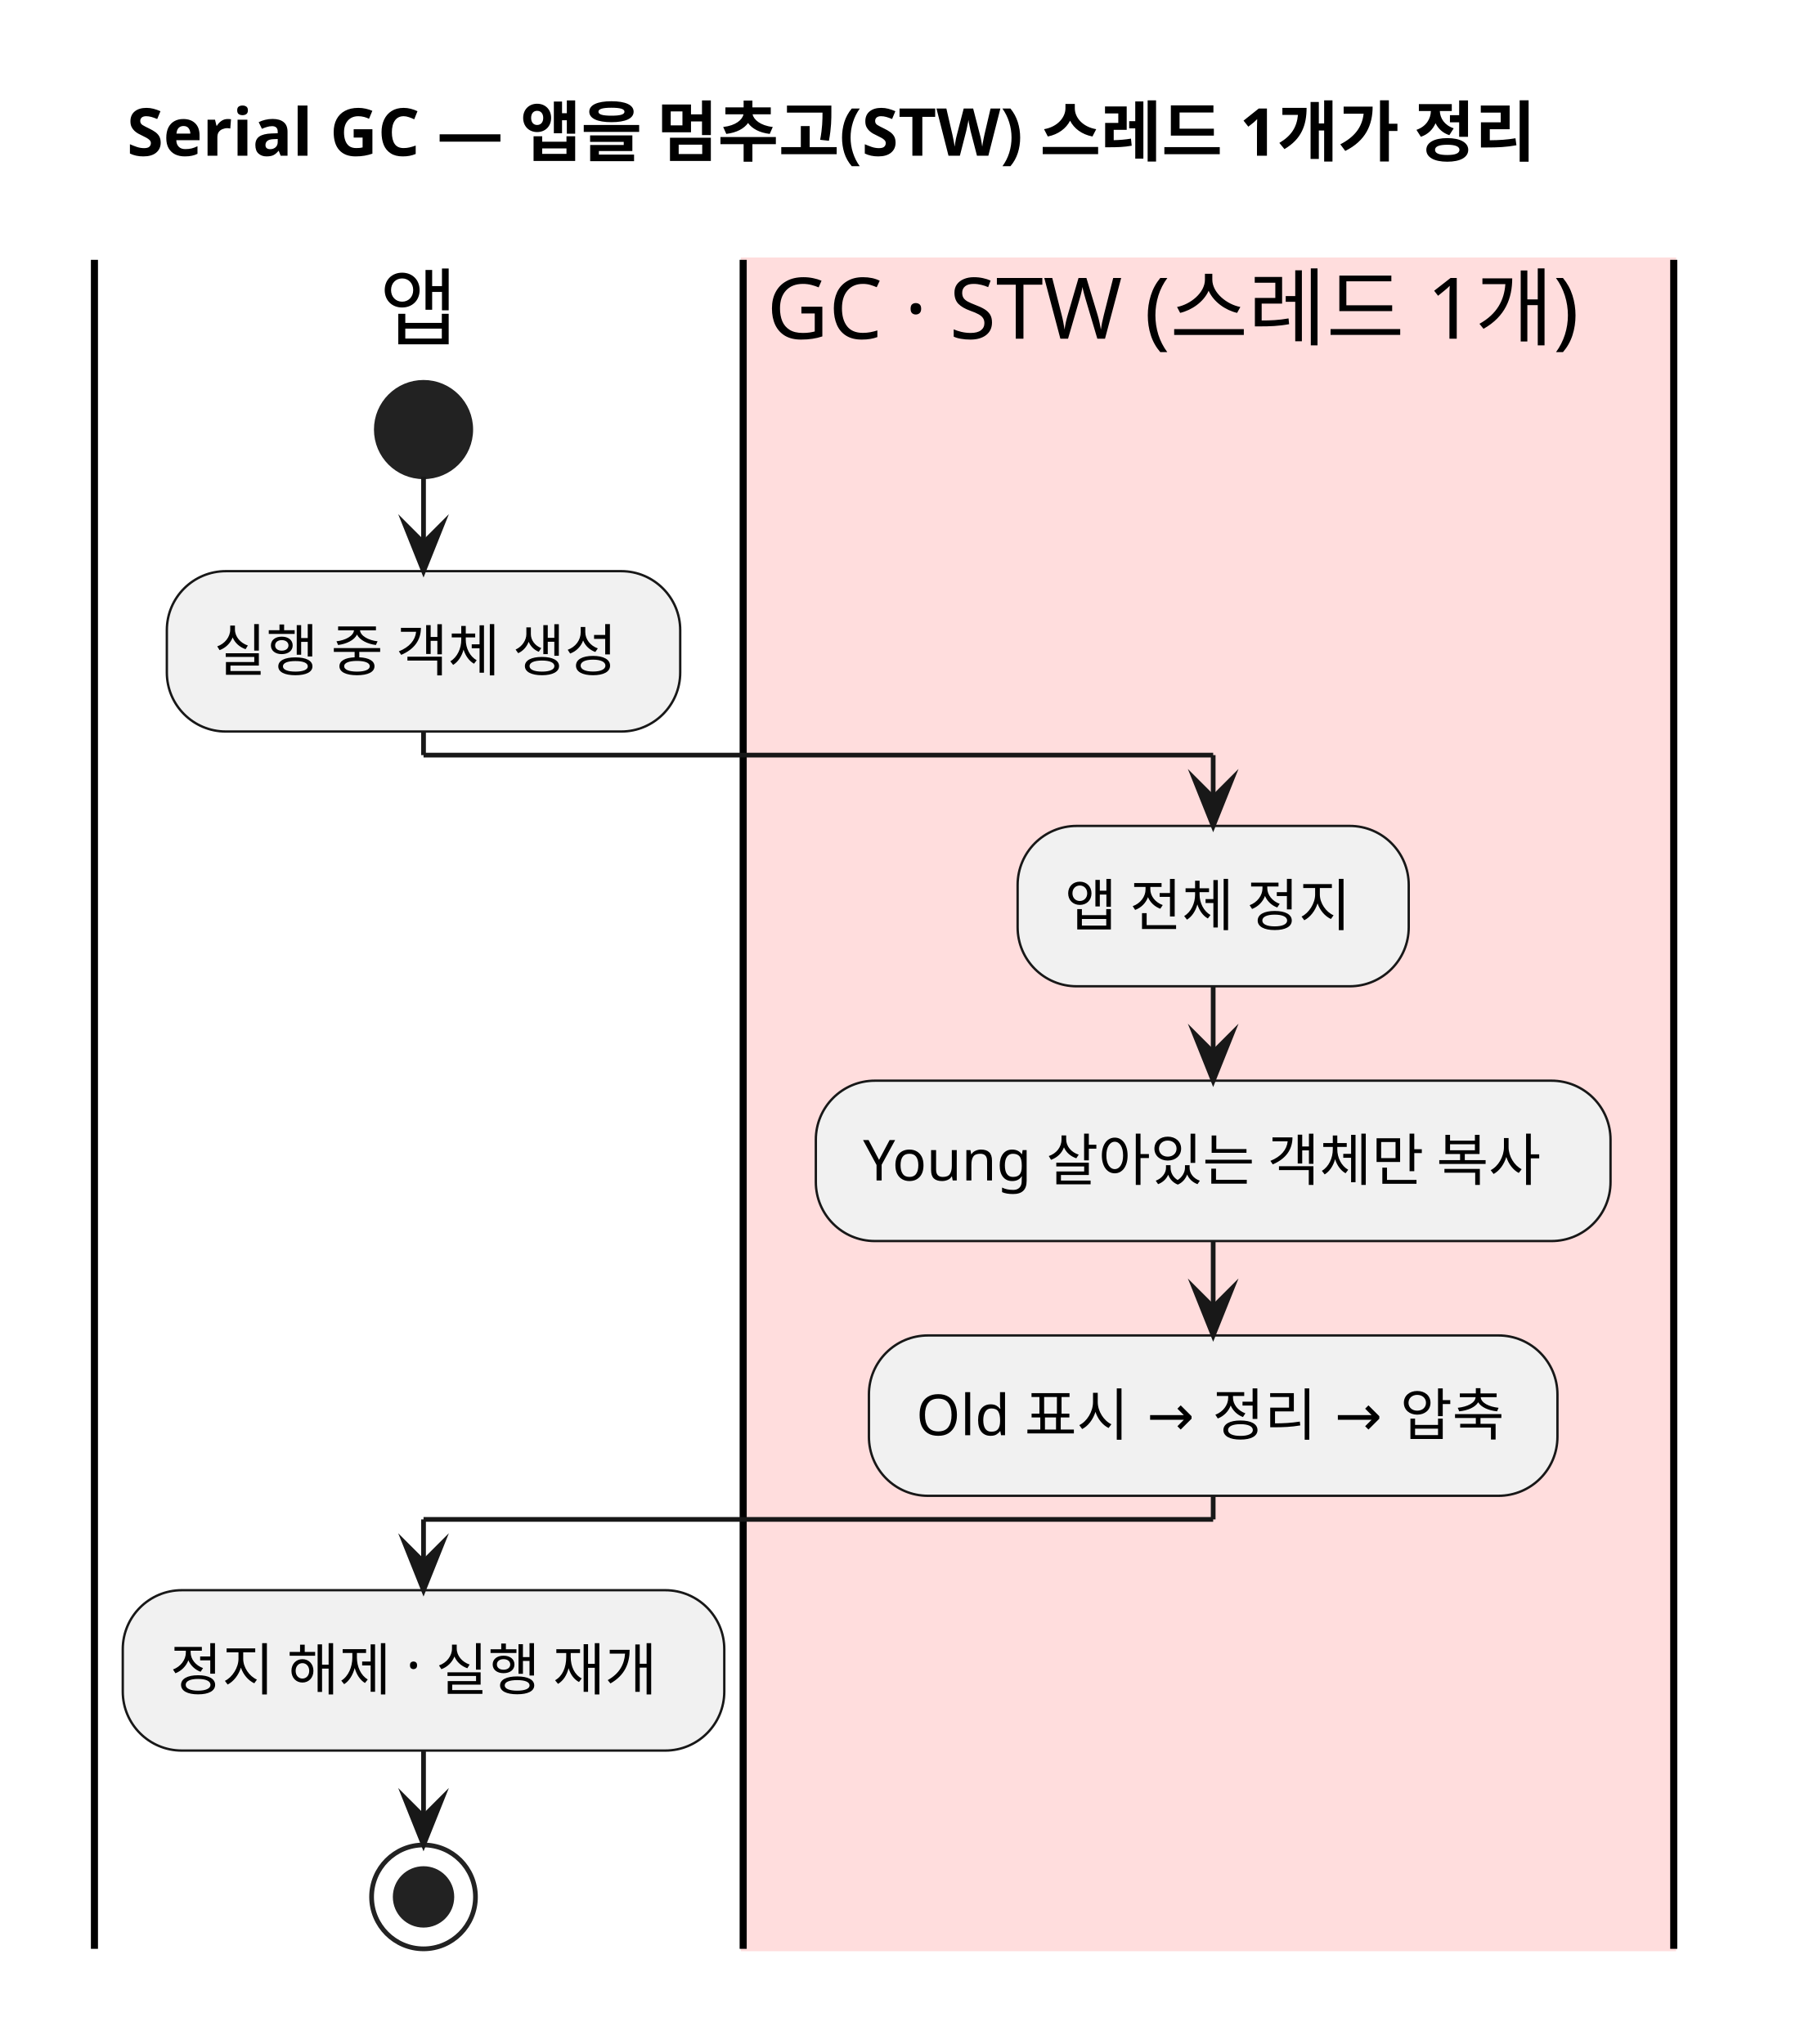
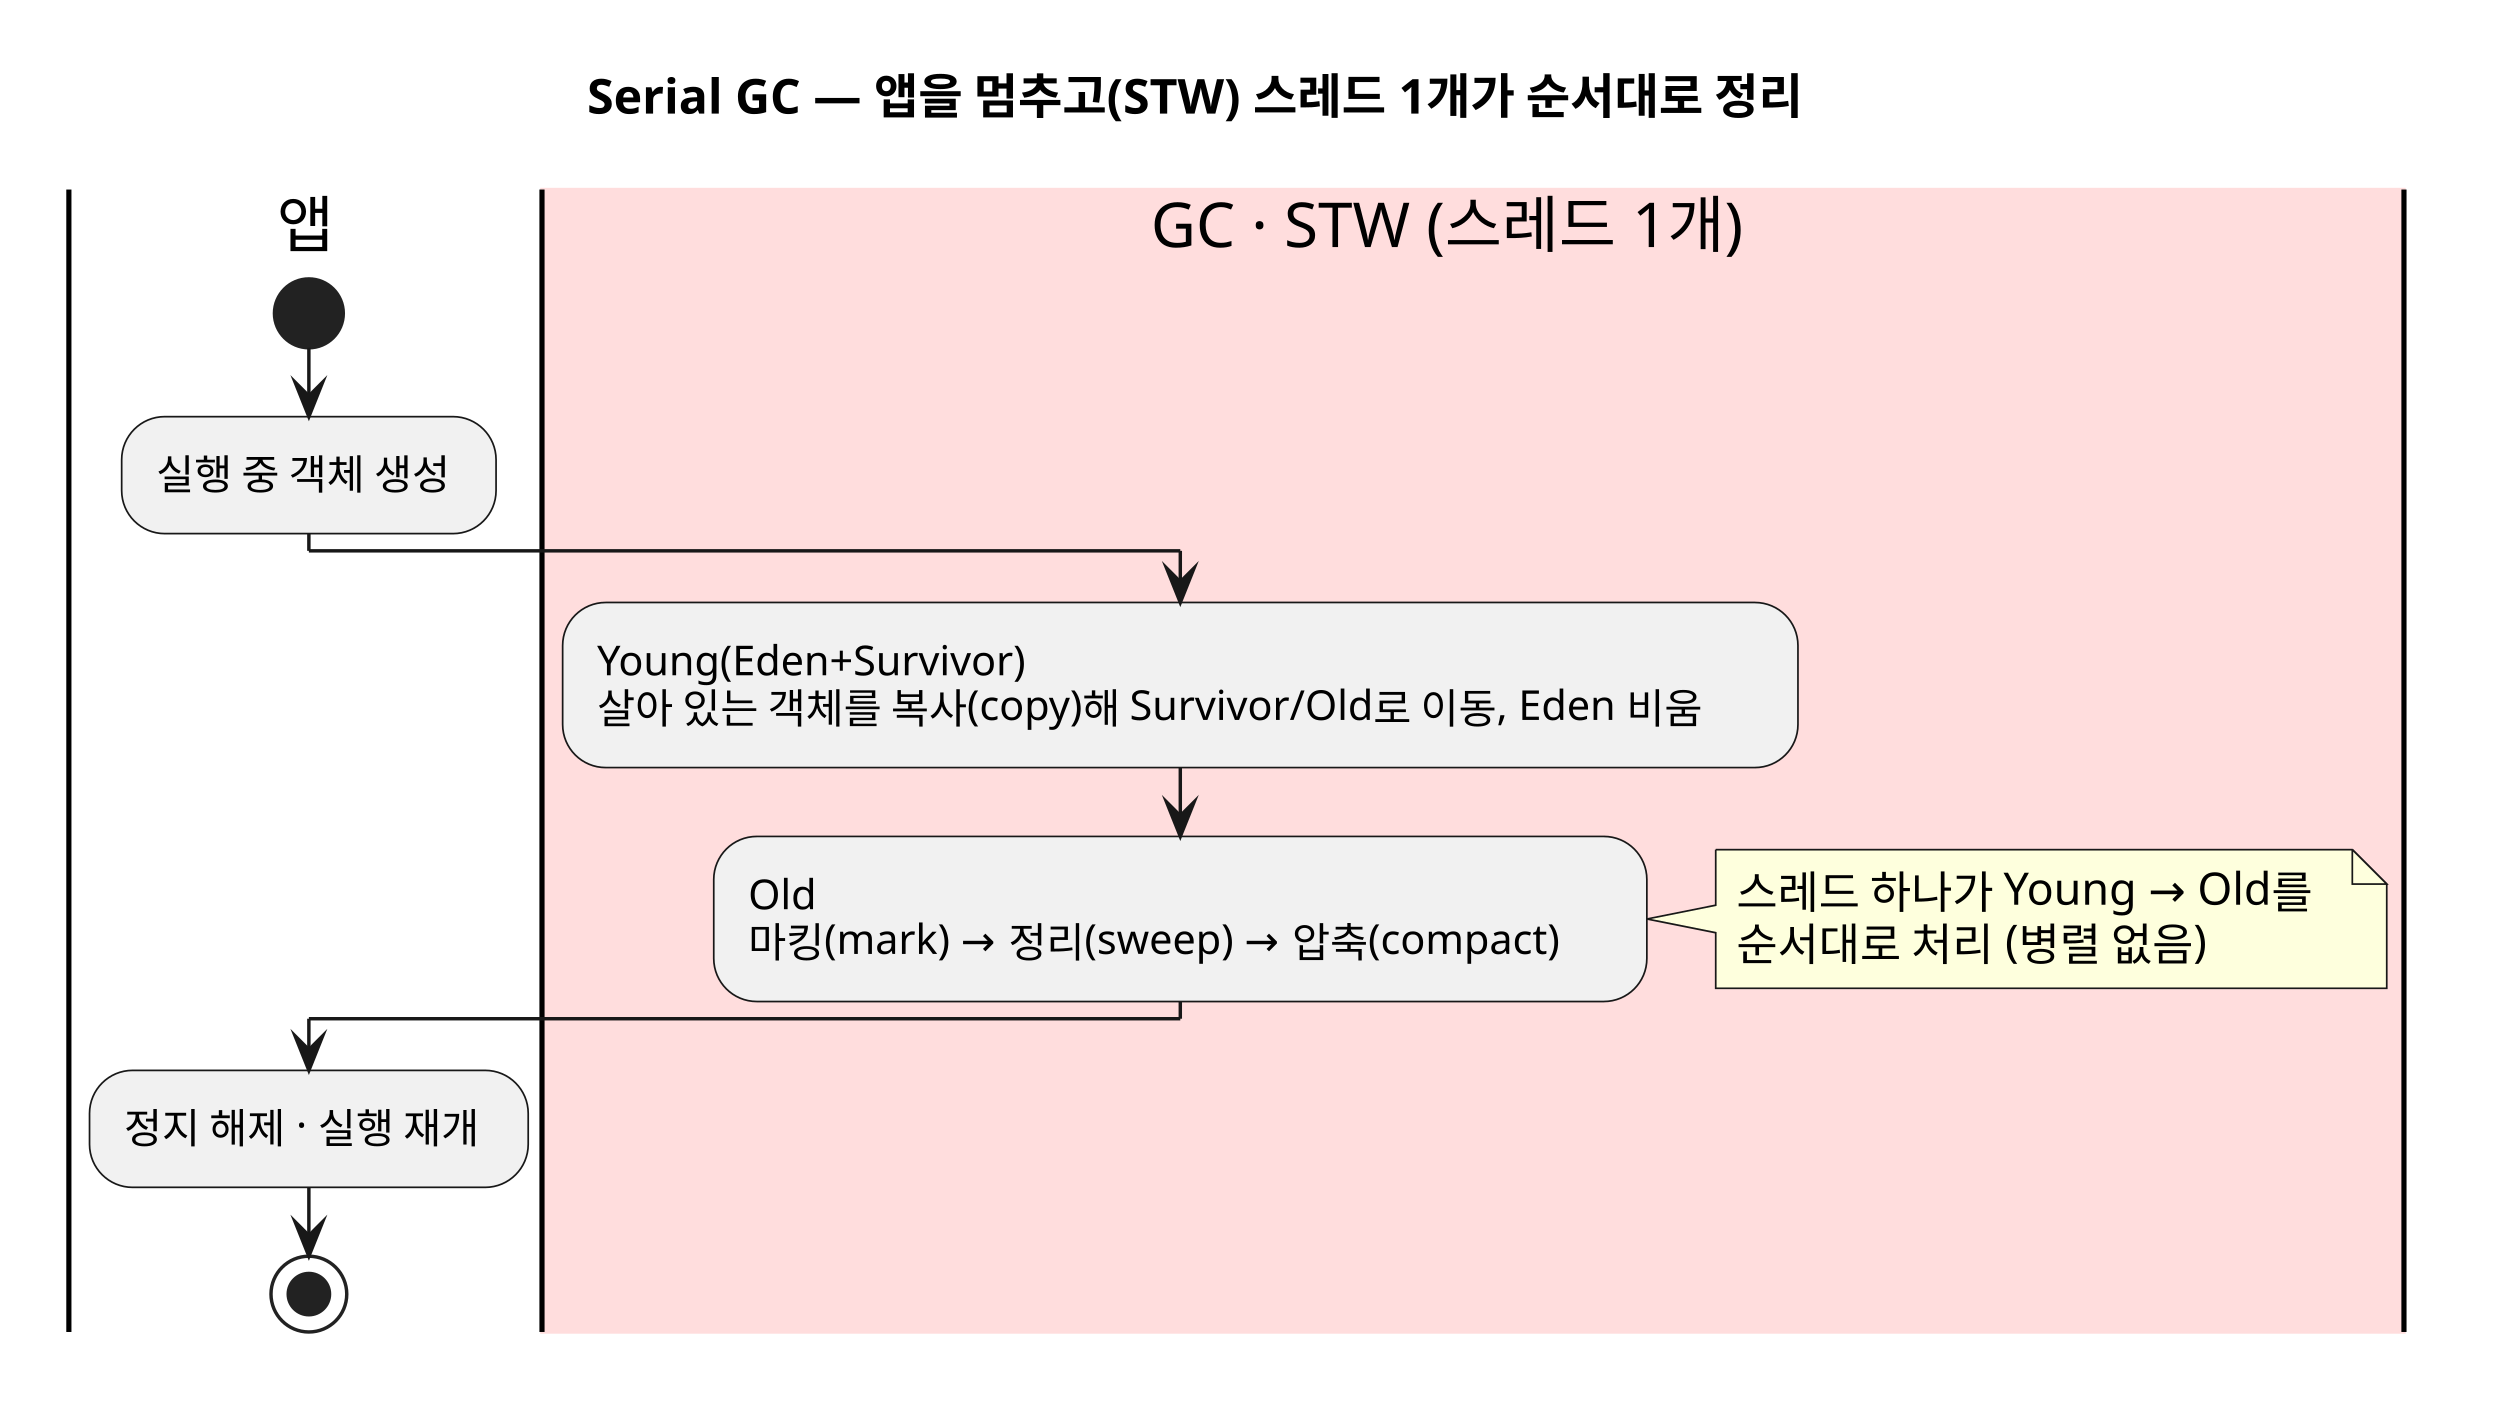
- <svg xmlns="http://www.w3.org/2000/svg" contentStyleType="text/css" data-diagram-type="ACTIVITY" height="433px" preserveAspectRatio="none" style="width:383px;height:433px;background:#FFFFFF;" version="1.1" viewBox="0 0 383 433" width="383px" zoomAndPan="magnify">
+ <svg xmlns="http://www.w3.org/2000/svg" contentStyleType="text/css" data-diagram-type="ACTIVITY" height="407px" preserveAspectRatio="none" style="width:726px;height:407px;background:#FFFFFF;" version="1.1" viewBox="0 0 726 407" width="726px" zoomAndPan="magnify">
  <defs />
  <g>
    <g class="title" data-source-line="1">
-       <text fill="#000000" font-family="sans-serif" font-size="14" font-weight="700" lengthAdjust="spacing" textLength="327.584" x="26.875" y="32.995">Serial GC — 앱을 멈추고(STW) 스레드 1개가 정리</text>
+       <text fill="#000000" font-family="sans-serif" font-size="14" font-weight="700" lengthAdjust="spacing" textLength="383.978" x="170.497" y="32.995">Serial GC — 앱을 멈추고(STW) 스레드 1개가 순서대로 정리</text>
    </g>
-     <rect fill="none" height="20.953" style="stroke:none;stroke-width:1;" width="336.334" x="20" y="55.042" />
+     <rect fill="none" height="20.953" style="stroke:none;stroke-width:1;" width="679.971" x="20" y="55.042" />
    <ellipse cx="89.697" cy="90.995" fill="#222222" rx="10" ry="10" style="stroke:#222222;stroke-width:1;" />
    <rect fill="#F1F1F1" height="33.969" rx="12.5" ry="12.5" style="stroke:#181818;stroke-width:0.5;" width="108.724" x="35.334" y="120.995" />
    <text fill="#000000" font-family="sans-serif" font-size="12" lengthAdjust="spacing" textLength="88.724" x="45.334" y="142.134">실행 중 객체 생성</text>
-     <rect fill="#F1F1F1" height="33.969" rx="12.5" ry="12.5" style="stroke:#181818;stroke-width:0.5;" width="127.393" x="26" y="336.87" />
-     <text fill="#000000" font-family="sans-serif" font-size="12" lengthAdjust="spacing" textLength="107.393" x="36" y="358.009">정지 해제 · 실행 재개</text>
-     <ellipse cx="89.697" cy="401.839" fill="none" rx="11" ry="11" style="stroke:#222222;stroke-width:1;" />
-     <ellipse cx="89.697" cy="401.839" fill="#222222" rx="6" ry="6" style="stroke:#222222;stroke-width:1;" />
-     <line style="stroke:#000000;stroke-width:1.5;" x1="20" x2="20" y1="55.042" y2="412.839" />
-     <rect fill="#FFDDDD" height="357.797" style="stroke:#FFDDDD;stroke-width:1;" width="197.08" x="157.393" y="55.042" />
-     <rect fill="#F1F1F1" height="33.969" rx="12.5" ry="12.5" style="stroke:#181818;stroke-width:0.5;" width="82.829" x="215.518" y="174.964" />
-     <text fill="#000000" font-family="sans-serif" font-size="12" lengthAdjust="spacing" textLength="62.829" x="225.518" y="196.102">앱 전체 정지</text>
-     <rect fill="#F1F1F1" height="33.969" rx="12.5" ry="12.5" style="stroke:#181818;stroke-width:0.5;" width="168.304" x="172.781" y="228.933" />
-     <text fill="#000000" font-family="sans-serif" font-size="12" lengthAdjust="spacing" textLength="148.304" x="182.781" y="250.071">Young 살아있는 객체만 복사</text>
-     <rect fill="#F1F1F1" height="33.969" rx="12.5" ry="12.5" style="stroke:#181818;stroke-width:0.5;" width="145.819" x="184.024" y="282.901" />
-     <text fill="#000000" font-family="sans-serif" font-size="12" lengthAdjust="spacing" textLength="125.819" x="194.024" y="304.04">Old 표시 → 정리 → 압축</text>
-     <line style="stroke:#000000;stroke-width:1.5;" x1="157.393" x2="157.393" y1="55.042" y2="412.839" />
-     <line style="stroke:#000000;stroke-width:1.5;" x1="354.473" x2="354.473" y1="55.042" y2="412.839" />
+     <rect fill="#F1F1F1" height="33.969" rx="12.5" ry="12.5" style="stroke:#181818;stroke-width:0.5;" width="127.393" x="26" y="310.839" />
+     <text fill="#000000" font-family="sans-serif" font-size="12" lengthAdjust="spacing" textLength="107.393" x="36" y="331.978">정지 해제 · 실행 재개</text>
+     <ellipse cx="89.697" cy="375.808" fill="none" rx="11" ry="11" style="stroke:#222222;stroke-width:1;" />
+     <ellipse cx="89.697" cy="375.808" fill="#222222" rx="6" ry="6" style="stroke:#222222;stroke-width:1;" />
+     <line style="stroke:#000000;stroke-width:1.5;" x1="20" x2="20" y1="55.042" y2="386.808" />
+     <rect fill="#FFDDDD" height="331.766" style="stroke:#FFDDDD;stroke-width:1;" width="540.718" x="157.393" y="55.042" />
+     <rect fill="#F1F1F1" height="47.938" rx="12.5" ry="12.5" style="stroke:#181818;stroke-width:0.5;" width="358.734" x="163.393" y="174.964" />
+     <text fill="#000000" font-family="sans-serif" font-size="12" lengthAdjust="spacing" textLength="137.074" x="173.393" y="196.102">Young(Eden+Survivor)</text>
+     <text fill="#000000" font-family="sans-serif" font-size="12" lengthAdjust="spacing" textLength="338.734" x="173.393" y="210.071">살아 있는 객체를 복사(copy)해 Survivor/Old로 이동, Eden 비움</text>
+     <path d="M498.248,246.737 L498.248,262.87 L478.248,266.87 L498.248,270.87 L498.248,287.003 A0,0 0 0 0 498.248,287.003 L693.111,287.003 A0,0 0 0 0 693.111,287.003 L693.111,256.737 L683.111,246.737 L498.248,246.737 A0,0 0 0 0 498.248,246.737" fill="#FEFFDD" style="stroke:#181818;stroke-width:0.5;" />
+     <path d="M683.111,246.737 L683.111,256.737 L693.111,256.737 L683.111,246.737" fill="#FEFFDD" style="stroke:#181818;stroke-width:0.5;" />
+     <text fill="#000000" font-family="sans-serif" font-size="13" lengthAdjust="spacing" textLength="173.863" x="504.248" y="263.804">스레드 하나가 Young → Old를</text>
+     <text fill="#000000" font-family="sans-serif" font-size="13" lengthAdjust="spacing" textLength="142.141" x="504.248" y="278.937">순서대로 처리 (병렬 없음)</text>
+     <rect fill="#F1F1F1" height="47.938" rx="12.5" ry="12.5" style="stroke:#181818;stroke-width:0.5;" width="270.975" x="207.273" y="242.901" />
+     <text fill="#000000" font-family="sans-serif" font-size="12" lengthAdjust="spacing" textLength="20.396" x="217.273" y="264.04">Old</text>
+     <text fill="#000000" font-family="sans-serif" font-size="12" lengthAdjust="spacing" textLength="250.975" x="217.273" y="278.009">마킹(mark) → 정리(sweep) → 압축(compact)</text>
+     <line style="stroke:#000000;stroke-width:1.5;" x1="157.393" x2="157.393" y1="55.042" y2="386.808" />
+     <line style="stroke:#000000;stroke-width:1.5;" x1="698.111" x2="698.111" y1="55.042" y2="386.808" />
    <line style="stroke:#181818;stroke-width:1;" x1="89.697" x2="89.697" y1="100.995" y2="120.995" />
    <polygon fill="#181818" points="85.697,110.995,89.697,120.995,93.697,110.995,89.697,114.995" style="stroke:#181818;stroke-width:1;stroke-linejoin:miter;stroke-miterlimit:10;" />
-     <line style="stroke:#181818;stroke-width:1;" x1="89.697" x2="89.697" y1="370.839" y2="390.839" />
-     <polygon fill="#181818" points="85.697,380.839,89.697,390.839,93.697,380.839,89.697,384.839" style="stroke:#181818;stroke-width:1;stroke-linejoin:miter;stroke-miterlimit:10;" />
-     <line style="stroke:#181818;stroke-width:1;" x1="256.933" x2="256.933" y1="208.933" y2="228.933" />
-     <polygon fill="#181818" points="252.933,218.933,256.933,228.933,260.933,218.933,256.933,222.933" style="stroke:#181818;stroke-width:1;stroke-linejoin:miter;stroke-miterlimit:10;" />
-     <line style="stroke:#181818;stroke-width:1;" x1="256.933" x2="256.933" y1="262.901" y2="282.901" />
-     <polygon fill="#181818" points="252.933,272.901,256.933,282.901,260.933,272.901,256.933,276.901" style="stroke:#181818;stroke-width:1;stroke-linejoin:miter;stroke-miterlimit:10;" />
+     <line style="stroke:#181818;stroke-width:1;" x1="89.697" x2="89.697" y1="344.808" y2="364.808" />
+     <polygon fill="#181818" points="85.697,354.808,89.697,364.808,93.697,354.808,89.697,358.808" style="stroke:#181818;stroke-width:1;stroke-linejoin:miter;stroke-miterlimit:10;" />
+     <line style="stroke:#181818;stroke-width:1;" x1="342.76" x2="342.76" y1="222.901" y2="242.901" />
+     <polygon fill="#181818" points="338.76,232.901,342.76,242.901,346.76,232.901,342.76,236.901" style="stroke:#181818;stroke-width:1;stroke-linejoin:miter;stroke-miterlimit:10;" />
    <line style="stroke:#181818;stroke-width:1;" x1="89.697" x2="89.697" y1="154.964" y2="159.964" />
-     <line style="stroke:#181818;stroke-width:1;" x1="89.697" x2="256.933" y1="159.964" y2="159.964" />
-     <line style="stroke:#181818;stroke-width:1;" x1="256.933" x2="256.933" y1="159.964" y2="174.964" />
-     <polygon fill="#181818" points="252.933,164.964,256.933,174.964,260.933,164.964,256.933,168.964" style="stroke:#181818;stroke-width:1;stroke-linejoin:miter;stroke-miterlimit:10;" />
-     <line style="stroke:#181818;stroke-width:1;" x1="256.933" x2="256.933" y1="316.87" y2="321.87" />
-     <line style="stroke:#181818;stroke-width:1;" x1="256.933" x2="89.697" y1="321.87" y2="321.87" />
-     <line style="stroke:#181818;stroke-width:1;" x1="89.697" x2="89.697" y1="321.87" y2="336.87" />
-     <polygon fill="#181818" points="85.697,326.87,89.697,336.87,93.697,326.87,89.697,330.87" style="stroke:#181818;stroke-width:1;stroke-linejoin:miter;stroke-miterlimit:10;" />
+     <line style="stroke:#181818;stroke-width:1;" x1="89.697" x2="342.76" y1="159.964" y2="159.964" />
+     <line style="stroke:#181818;stroke-width:1;" x1="342.76" x2="342.76" y1="159.964" y2="174.964" />
+     <polygon fill="#181818" points="338.76,164.964,342.76,174.964,346.76,164.964,342.76,168.964" style="stroke:#181818;stroke-width:1;stroke-linejoin:miter;stroke-miterlimit:10;" />
+     <line style="stroke:#181818;stroke-width:1;" x1="342.76" x2="342.76" y1="290.839" y2="295.839" />
+     <line style="stroke:#181818;stroke-width:1;" x1="342.76" x2="89.697" y1="295.839" y2="295.839" />
+     <line style="stroke:#181818;stroke-width:1;" x1="89.697" x2="89.697" y1="295.839" y2="310.839" />
+     <polygon fill="#181818" points="85.697,300.839,89.697,310.839,93.697,300.839,89.697,304.839" style="stroke:#181818;stroke-width:1;stroke-linejoin:miter;stroke-miterlimit:10;" />
    <text fill="#000000" font-family="sans-serif" font-size="18" lengthAdjust="spacing" textLength="16.56" x="80.416" y="71.75">앱</text>
-     <text fill="#000000" font-family="sans-serif" font-size="18" lengthAdjust="spacing" textLength="187.08" x="162.393" y="71.75">GC · STW (스레드 1개)</text>
+     <text fill="#000000" font-family="sans-serif" font-size="18" lengthAdjust="spacing" textLength="187.08" x="334.212" y="71.75">GC · STW (스레드 1개)</text>
  </g>
</svg>
